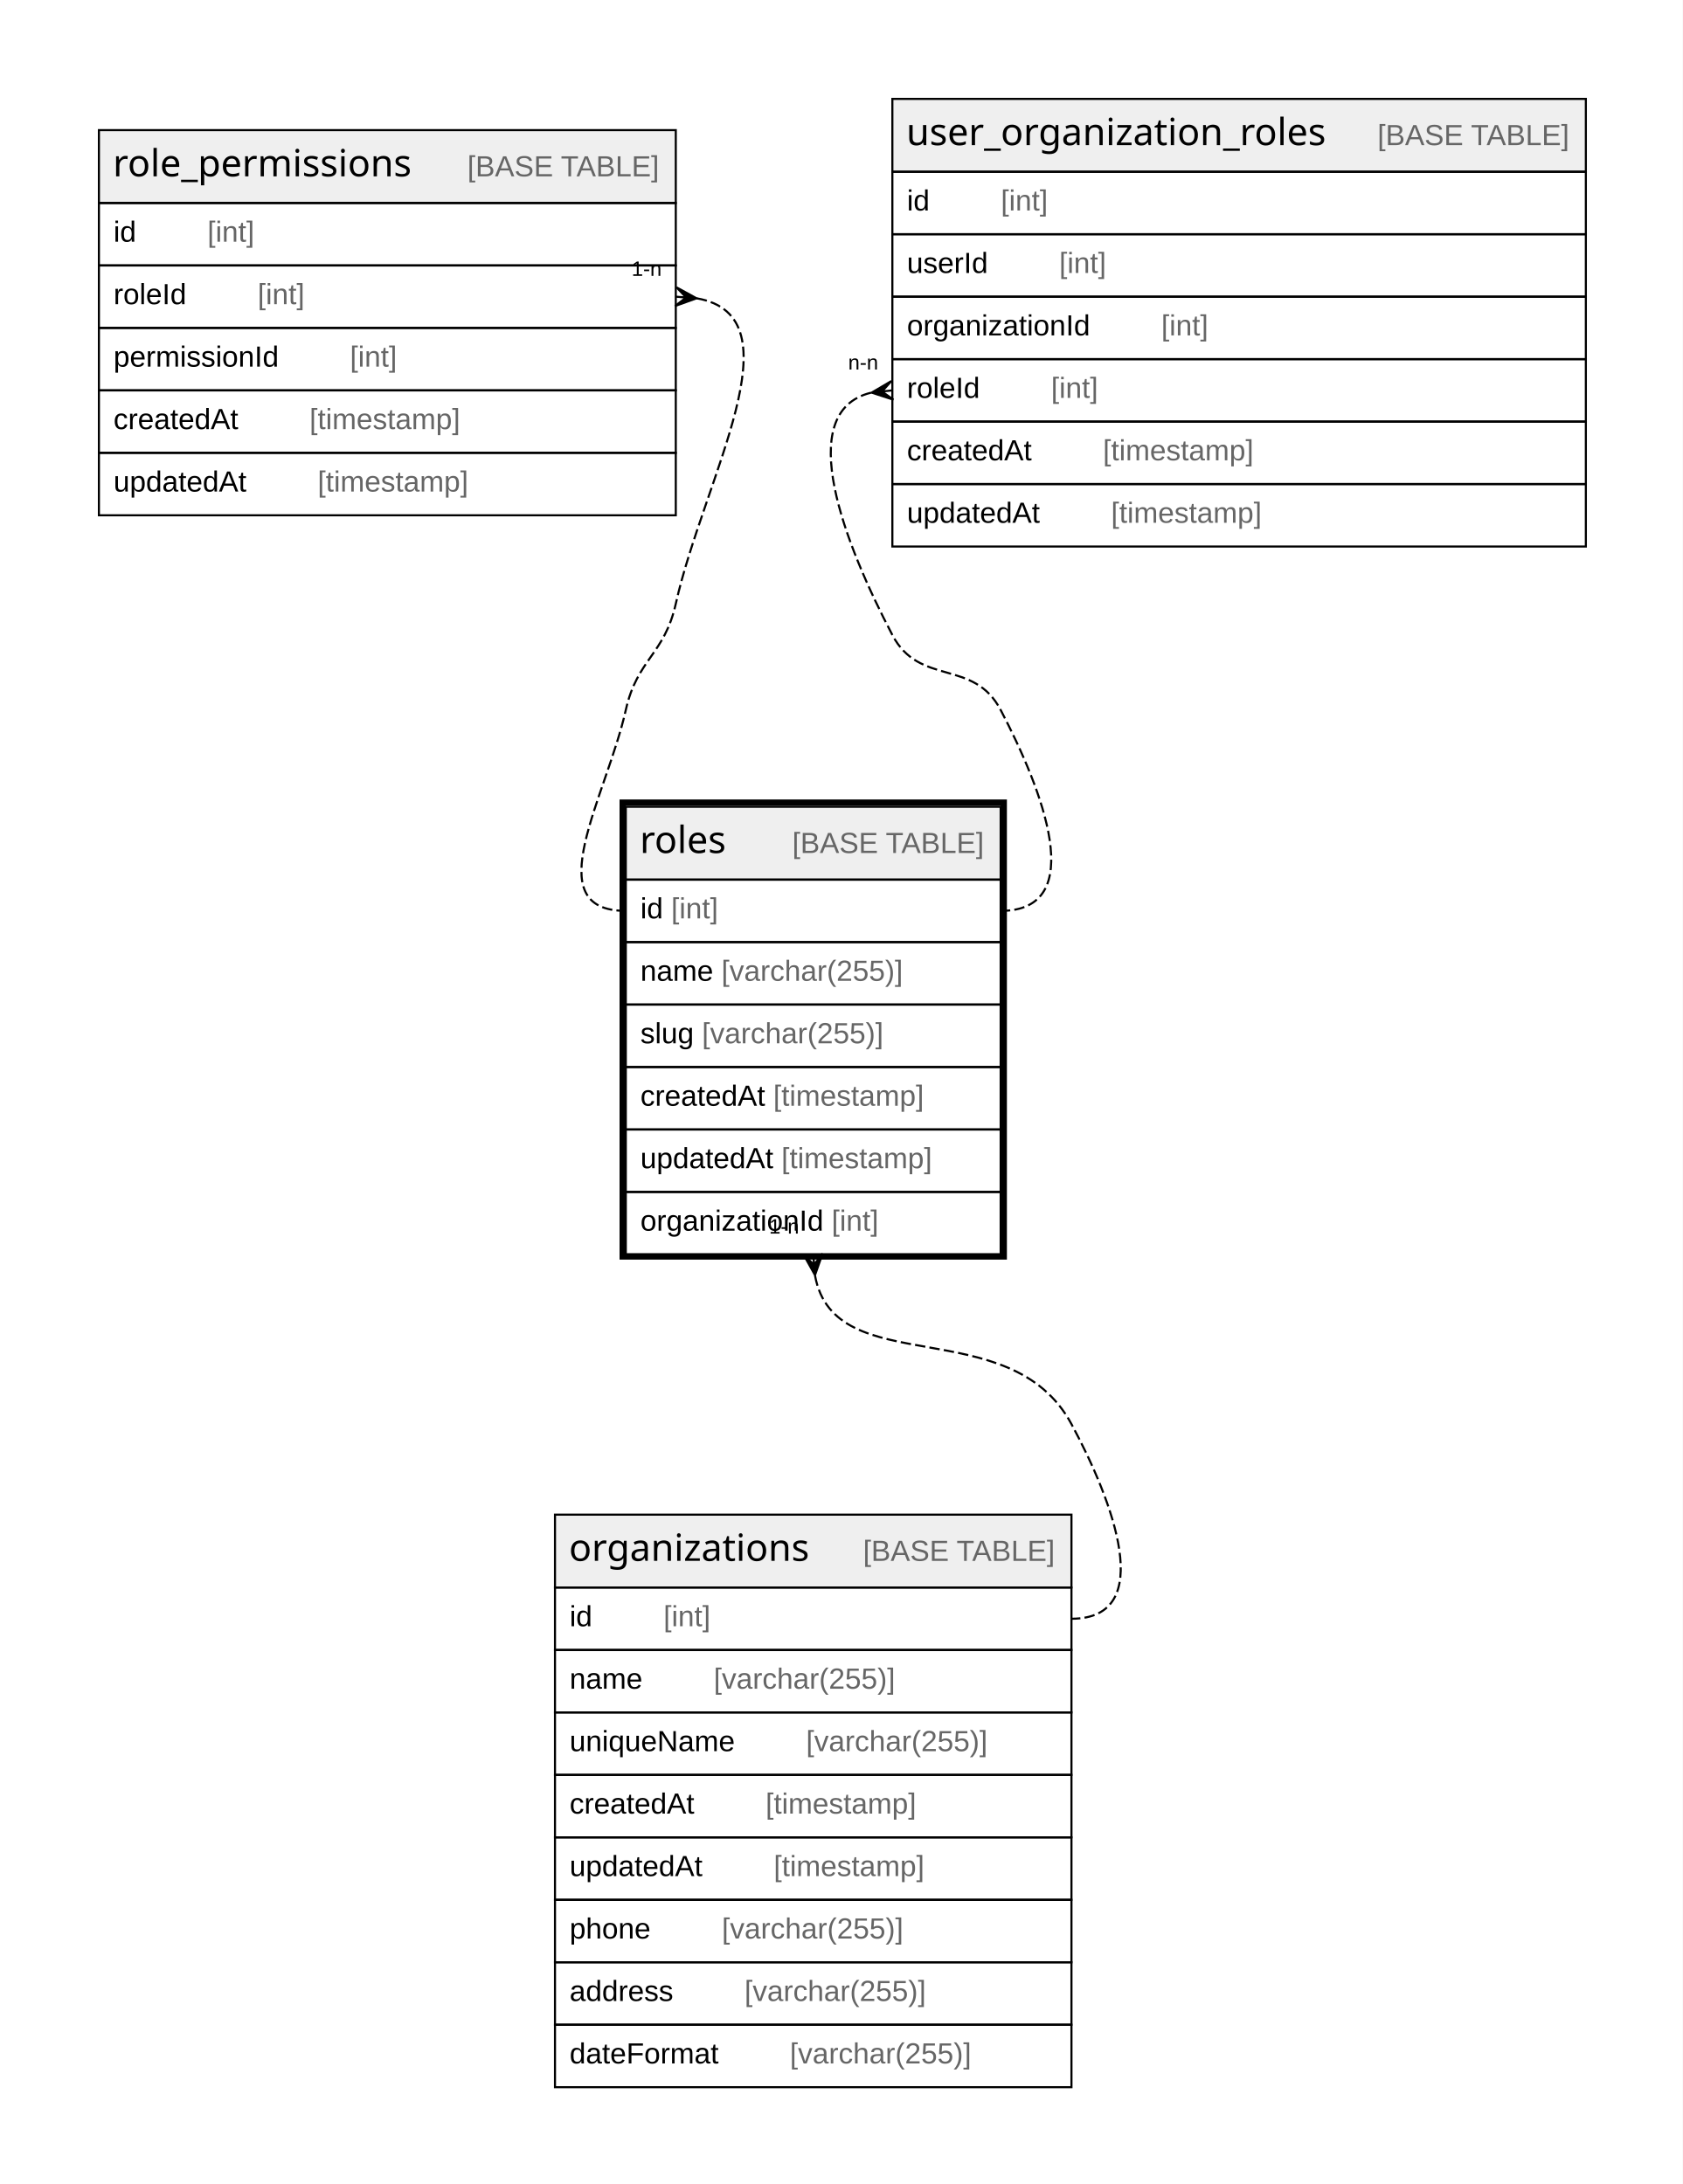
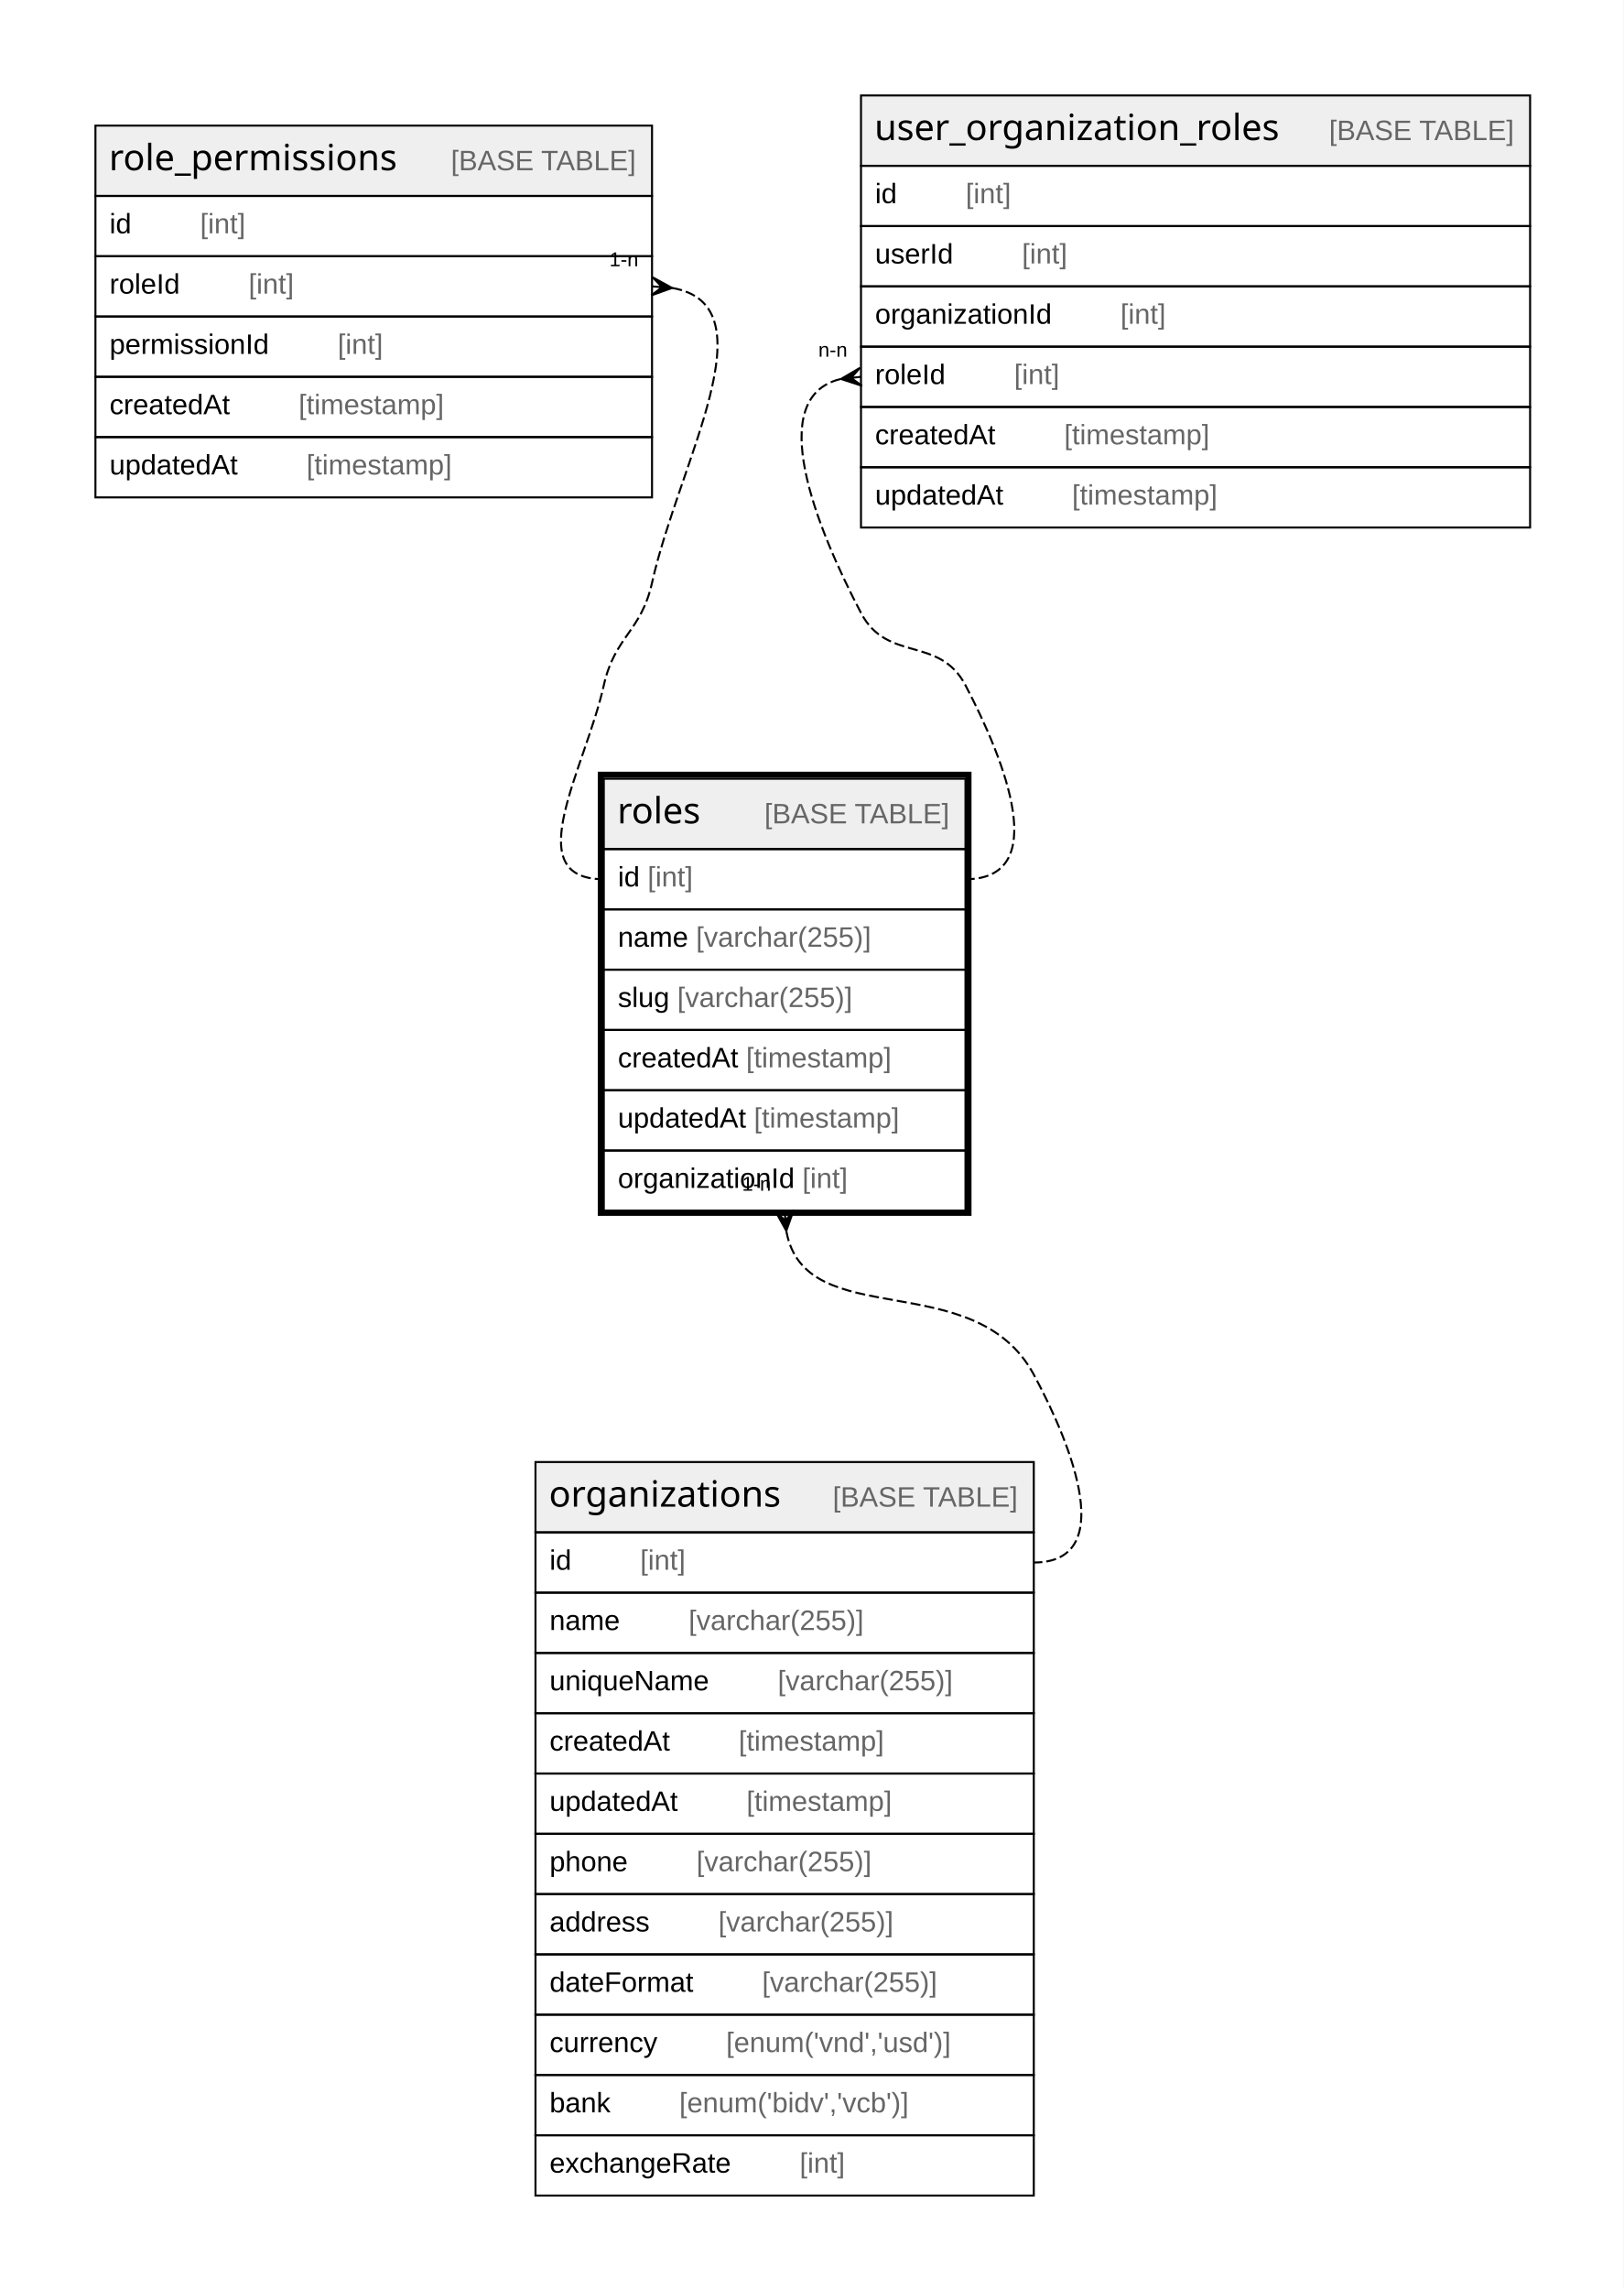
- <svg xmlns="http://www.w3.org/2000/svg" width="808pt" height="1049pt" viewBox="0.00 0.00 808.00 1049.00">
-   <g id="graph0" class="graph" transform="scale(1 1) rotate(0) translate(4 1045)">
-     <polygon fill="#ffffff" stroke="transparent" points="-4,4 -4,-1045 804,-1045 804,4 -4,4" />
+ <svg xmlns="http://www.w3.org/2000/svg" width="808pt" height="1139pt" viewBox="0.00 0.00 808.00 1139.00">
+   <g id="graph0" class="graph" transform="scale(1 1) rotate(0) translate(4 1135)">
+     <polygon fill="#ffffff" stroke="transparent" points="-4,4 -4,-1135 804,-1135 804,4 -4,4" />
    <g id="node1" class="node">
-       <polygon fill="#efefef" stroke="transparent" points="296.5,-622.5 296.5,-657.5 476.5,-657.5 476.5,-622.5 296.5,-622.5" />
-       <polygon fill="none" stroke="#000000" points="296.5,-622.5 296.5,-657.5 476.5,-657.5 476.5,-622.5 296.5,-622.5" />
-       <text text-anchor="start" x="303.217" y="-635.3" font-family="Arial Bold" font-size="18.00" fill="#000000">roles</text>
-       <text text-anchor="start" x="342.215" y="-635.3" font-family="Arial" font-size="14.00" fill="#000000">    </text>
-       <text text-anchor="start" x="376.42" y="-635.3" font-family="Arial" font-size="14.00" fill="#666666">[BASE TABLE]</text>
+       <polygon fill="#efefef" stroke="transparent" points="296.5,-712.5 296.5,-747.5 476.5,-747.5 476.5,-712.5 296.5,-712.5" />
+       <polygon fill="none" stroke="#000000" points="296.5,-712.5 296.5,-747.5 476.5,-747.5 476.5,-712.5 296.5,-712.5" />
+       <text text-anchor="start" x="303.217" y="-725.3" font-family="Arial Bold" font-size="18.00" fill="#000000">roles</text>
+       <text text-anchor="start" x="342.215" y="-725.3" font-family="Arial" font-size="14.00" fill="#000000">    </text>
+       <text text-anchor="start" x="376.42" y="-725.3" font-family="Arial" font-size="14.00" fill="#666666">[BASE TABLE]</text>
+       <polygon fill="none" stroke="#000000" points="296.5,-682.5 296.5,-712.5 476.5,-712.5 476.5,-682.5 296.5,-682.5" />
+       <text text-anchor="start" x="303.5" y="-693.9" font-family="Arial" font-size="14.00" fill="#000000">id </text>
+       <text text-anchor="start" x="318.28" y="-693.9" font-family="Arial" font-size="14.00" fill="#666666">[int]</text>
+       <polygon fill="none" stroke="#000000" points="296.5,-652.5 296.5,-682.5 476.5,-682.5 476.5,-652.5 296.5,-652.5" />
+       <text text-anchor="start" x="303.5" y="-663.9" font-family="Arial" font-size="14.00" fill="#000000">name </text>
+       <text text-anchor="start" x="342.399" y="-663.9" font-family="Arial" font-size="14.00" fill="#666666">[varchar(255)]</text>
+       <polygon fill="none" stroke="#000000" points="296.5,-622.5 296.5,-652.5 476.5,-652.5 476.5,-622.5 296.5,-622.5" />
+       <text text-anchor="start" x="303.5" y="-633.9" font-family="Arial" font-size="14.00" fill="#000000">slug </text>
+       <text text-anchor="start" x="333.062" y="-633.9" font-family="Arial" font-size="14.00" fill="#666666">[varchar(255)]</text>
      <polygon fill="none" stroke="#000000" points="296.5,-592.5 296.5,-622.5 476.5,-622.5 476.5,-592.5 296.5,-592.5" />
-       <text text-anchor="start" x="303.5" y="-603.9" font-family="Arial" font-size="14.00" fill="#000000">id </text>
-       <text text-anchor="start" x="318.28" y="-603.9" font-family="Arial" font-size="14.00" fill="#666666">[int]</text>
+       <text text-anchor="start" x="303.5" y="-603.9" font-family="Arial" font-size="14.00" fill="#000000">createdAt </text>
+       <text text-anchor="start" x="367.299" y="-603.9" font-family="Arial" font-size="14.00" fill="#666666">[timestamp]</text>
      <polygon fill="none" stroke="#000000" points="296.5,-562.5 296.5,-592.5 476.5,-592.5 476.5,-562.5 296.5,-562.5" />
-       <text text-anchor="start" x="303.5" y="-573.9" font-family="Arial" font-size="14.00" fill="#000000">name </text>
-       <text text-anchor="start" x="342.399" y="-573.9" font-family="Arial" font-size="14.00" fill="#666666">[varchar(255)]</text>
+       <text text-anchor="start" x="303.5" y="-573.9" font-family="Arial" font-size="14.00" fill="#000000">updatedAt </text>
+       <text text-anchor="start" x="371.204" y="-573.9" font-family="Arial" font-size="14.00" fill="#666666">[timestamp]</text>
      <polygon fill="none" stroke="#000000" points="296.5,-532.5 296.5,-562.5 476.5,-562.5 476.5,-532.5 296.5,-532.5" />
-       <text text-anchor="start" x="303.5" y="-543.9" font-family="Arial" font-size="14.00" fill="#000000">slug </text>
-       <text text-anchor="start" x="333.062" y="-543.9" font-family="Arial" font-size="14.00" fill="#666666">[varchar(255)]</text>
-       <polygon fill="none" stroke="#000000" points="296.5,-502.5 296.5,-532.5 476.5,-532.5 476.5,-502.5 296.5,-502.5" />
-       <text text-anchor="start" x="303.5" y="-513.9" font-family="Arial" font-size="14.00" fill="#000000">createdAt </text>
-       <text text-anchor="start" x="367.299" y="-513.9" font-family="Arial" font-size="14.00" fill="#666666">[timestamp]</text>
-       <polygon fill="none" stroke="#000000" points="296.5,-472.5 296.5,-502.5 476.5,-502.5 476.5,-472.5 296.5,-472.5" />
-       <text text-anchor="start" x="303.5" y="-483.9" font-family="Arial" font-size="14.00" fill="#000000">updatedAt </text>
-       <text text-anchor="start" x="371.204" y="-483.9" font-family="Arial" font-size="14.00" fill="#666666">[timestamp]</text>
-       <polygon fill="none" stroke="#000000" points="296.5,-442.5 296.5,-472.5 476.5,-472.5 476.5,-442.5 296.5,-442.5" />
-       <text text-anchor="start" x="303.5" y="-453.9" font-family="Arial" font-size="14.00" fill="#000000">organizationId </text>
-       <text text-anchor="start" x="395.306" y="-453.9" font-family="Arial" font-size="14.00" fill="#666666">[int]</text>
-       <polygon fill="none" stroke="#000000" stroke-width="3" points="295,-441.5 295,-659.5 478,-659.5 478,-441.5 295,-441.5" />
+       <text text-anchor="start" x="303.5" y="-543.9" font-family="Arial" font-size="14.00" fill="#000000">organizationId </text>
+       <text text-anchor="start" x="395.306" y="-543.9" font-family="Arial" font-size="14.00" fill="#666666">[int]</text>
+       <polygon fill="none" stroke="#000000" stroke-width="3" points="295,-531.5 295,-749.5 478,-749.5 478,-531.5 295,-531.5" />
    </g>
    <g id="node4" class="node">
-       <polygon fill="#efefef" stroke="transparent" points="262.5,-282.5 262.5,-317.5 510.5,-317.5 510.5,-282.5 262.5,-282.5" />
-       <polygon fill="none" stroke="#000000" points="262.5,-282.5 262.5,-317.5 510.5,-317.5 510.5,-282.5 262.5,-282.5" />
-       <text text-anchor="start" x="269.203" y="-295.3" font-family="Arial Bold" font-size="18.00" fill="#000000">organizations</text>
-       <text text-anchor="start" x="376.229" y="-295.3" font-family="Arial" font-size="14.00" fill="#000000">    </text>
-       <text text-anchor="start" x="410.434" y="-295.3" font-family="Arial" font-size="14.00" fill="#666666">[BASE TABLE]</text>
+       <polygon fill="#efefef" stroke="transparent" points="262.5,-372.5 262.5,-407.5 510.5,-407.5 510.5,-372.5 262.5,-372.5" />
+       <polygon fill="none" stroke="#000000" points="262.5,-372.5 262.5,-407.5 510.5,-407.5 510.5,-372.5 262.5,-372.5" />
+       <text text-anchor="start" x="269.203" y="-385.3" font-family="Arial Bold" font-size="18.00" fill="#000000">organizations</text>
+       <text text-anchor="start" x="376.229" y="-385.3" font-family="Arial" font-size="14.00" fill="#000000">    </text>
+       <text text-anchor="start" x="410.434" y="-385.3" font-family="Arial" font-size="14.00" fill="#666666">[BASE TABLE]</text>
+       <polygon fill="none" stroke="#000000" points="262.5,-342.5 262.5,-372.5 510.5,-372.5 510.5,-342.5 262.5,-342.5" />
+       <text text-anchor="start" x="269.5" y="-353.9" font-family="Arial" font-size="14.00" fill="#000000">id    </text>
+       <text text-anchor="start" x="314.594" y="-353.9" font-family="Arial" font-size="14.00" fill="#666666">[int]</text>
+       <polygon fill="none" stroke="#000000" points="262.5,-312.5 262.5,-342.5 510.5,-342.5 510.5,-312.5 262.5,-312.5" />
+       <text text-anchor="start" x="269.5" y="-323.9" font-family="Arial" font-size="14.00" fill="#000000">name    </text>
+       <text text-anchor="start" x="338.713" y="-323.9" font-family="Arial" font-size="14.00" fill="#666666">[varchar(255)]</text>
+       <polygon fill="none" stroke="#000000" points="262.5,-282.5 262.5,-312.5 510.5,-312.5 510.5,-282.5 262.5,-282.5" />
+       <text text-anchor="start" x="269.5" y="-293.9" font-family="Arial" font-size="14.00" fill="#000000">uniqueName    </text>
+       <text text-anchor="start" x="383.057" y="-293.9" font-family="Arial" font-size="14.00" fill="#666666">[varchar(255)]</text>
      <polygon fill="none" stroke="#000000" points="262.5,-252.5 262.5,-282.5 510.5,-282.5 510.5,-252.5 262.5,-252.5" />
-       <text text-anchor="start" x="269.5" y="-263.9" font-family="Arial" font-size="14.00" fill="#000000">id    </text>
-       <text text-anchor="start" x="314.594" y="-263.9" font-family="Arial" font-size="14.00" fill="#666666">[int]</text>
+       <text text-anchor="start" x="269.5" y="-263.9" font-family="Arial" font-size="14.00" fill="#000000">createdAt    </text>
+       <text text-anchor="start" x="363.614" y="-263.9" font-family="Arial" font-size="14.00" fill="#666666">[timestamp]</text>
      <polygon fill="none" stroke="#000000" points="262.5,-222.5 262.5,-252.5 510.5,-252.5 510.5,-222.5 262.5,-222.5" />
-       <text text-anchor="start" x="269.5" y="-233.9" font-family="Arial" font-size="14.00" fill="#000000">name    </text>
-       <text text-anchor="start" x="338.713" y="-233.9" font-family="Arial" font-size="14.00" fill="#666666">[varchar(255)]</text>
+       <text text-anchor="start" x="269.5" y="-233.9" font-family="Arial" font-size="14.00" fill="#000000">updatedAt    </text>
+       <text text-anchor="start" x="367.518" y="-233.9" font-family="Arial" font-size="14.00" fill="#666666">[timestamp]</text>
      <polygon fill="none" stroke="#000000" points="262.5,-192.5 262.5,-222.5 510.5,-222.5 510.5,-192.5 262.5,-192.5" />
-       <text text-anchor="start" x="269.5" y="-203.9" font-family="Arial" font-size="14.00" fill="#000000">uniqueName    </text>
-       <text text-anchor="start" x="383.057" y="-203.9" font-family="Arial" font-size="14.00" fill="#666666">[varchar(255)]</text>
+       <text text-anchor="start" x="269.5" y="-203.9" font-family="Arial" font-size="14.00" fill="#000000">phone    </text>
+       <text text-anchor="start" x="342.618" y="-203.9" font-family="Arial" font-size="14.00" fill="#666666">[varchar(255)]</text>
      <polygon fill="none" stroke="#000000" points="262.5,-162.5 262.5,-192.5 510.5,-192.5 510.5,-162.5 262.5,-162.5" />
-       <text text-anchor="start" x="269.5" y="-173.9" font-family="Arial" font-size="14.00" fill="#000000">createdAt    </text>
-       <text text-anchor="start" x="363.614" y="-173.9" font-family="Arial" font-size="14.00" fill="#666666">[timestamp]</text>
+       <text text-anchor="start" x="269.5" y="-173.9" font-family="Arial" font-size="14.00" fill="#000000">address    </text>
+       <text text-anchor="start" x="353.496" y="-173.9" font-family="Arial" font-size="14.00" fill="#666666">[varchar(255)]</text>
      <polygon fill="none" stroke="#000000" points="262.5,-132.5 262.5,-162.5 510.5,-162.5 510.5,-132.5 262.5,-132.5" />
-       <text text-anchor="start" x="269.5" y="-143.9" font-family="Arial" font-size="14.00" fill="#000000">updatedAt    </text>
-       <text text-anchor="start" x="367.518" y="-143.9" font-family="Arial" font-size="14.00" fill="#666666">[timestamp]</text>
+       <text text-anchor="start" x="269.5" y="-143.9" font-family="Arial" font-size="14.00" fill="#000000">dateFormat    </text>
+       <text text-anchor="start" x="375.273" y="-143.9" font-family="Arial" font-size="14.00" fill="#666666">[varchar(255)]</text>
      <polygon fill="none" stroke="#000000" points="262.5,-102.5 262.5,-132.5 510.5,-132.5 510.5,-102.5 262.5,-102.5" />
-       <text text-anchor="start" x="269.5" y="-113.9" font-family="Arial" font-size="14.00" fill="#000000">phone    </text>
-       <text text-anchor="start" x="342.618" y="-113.9" font-family="Arial" font-size="14.00" fill="#666666">[varchar(255)]</text>
+       <text text-anchor="start" x="269.5" y="-113.9" font-family="Arial" font-size="14.00" fill="#000000">currency    </text>
+       <text text-anchor="start" x="357.374" y="-113.9" font-family="Arial" font-size="14.00" fill="#666666">[enum('vnd','usd')]</text>
      <polygon fill="none" stroke="#000000" points="262.5,-72.5 262.5,-102.5 510.5,-102.5 510.5,-72.5 262.5,-72.5" />
-       <text text-anchor="start" x="269.5" y="-83.9" font-family="Arial" font-size="14.00" fill="#000000">address    </text>
-       <text text-anchor="start" x="353.496" y="-83.9" font-family="Arial" font-size="14.00" fill="#666666">[varchar(255)]</text>
+       <text text-anchor="start" x="269.5" y="-83.9" font-family="Arial" font-size="14.00" fill="#000000">bank    </text>
+       <text text-anchor="start" x="334.053" y="-83.9" font-family="Arial" font-size="14.00" fill="#666666">[enum('bidv','vcb')]</text>
      <polygon fill="none" stroke="#000000" points="262.5,-42.5 262.5,-72.5 510.5,-72.5 510.5,-42.5 262.5,-42.5" />
-       <text text-anchor="start" x="269.5" y="-53.9" font-family="Arial" font-size="14.00" fill="#000000">dateFormat    </text>
-       <text text-anchor="start" x="375.273" y="-53.9" font-family="Arial" font-size="14.00" fill="#666666">[varchar(255)]</text>
+       <text text-anchor="start" x="269.5" y="-53.9" font-family="Arial" font-size="14.00" fill="#000000">exchangeRate    </text>
+       <text text-anchor="start" x="393.963" y="-53.9" font-family="Arial" font-size="14.00" fill="#666666">[int]</text>
    </g>
    <g id="edge3" class="edge">
-       <path fill="none" stroke="#000000" stroke-dasharray="5,2" d="M387.364,-432.3C396.803,-381.042 480.965,-415.756 510.5,-361 530.228,-324.426 552.056,-267.5 510.5,-267.5" />
-       <polygon fill="#000000" stroke="#000000" points="387.344,-432.536 382.016,-442.12 386.922,-437.518 386.5,-442.5 386.5,-442.5 386.5,-442.5 386.922,-437.518 390.984,-442.88 387.344,-432.536 387.344,-432.536" />
-       <text text-anchor="start" x="365.276" y="-452.5" font-family="Arial" font-size="10.00" fill="#000000">1-n</text>
+       <path fill="none" stroke="#000000" stroke-dasharray="5,2" d="M387.364,-522.299C396.803,-471.042 480.965,-505.756 510.5,-451 530.228,-414.426 552.056,-357.5 510.5,-357.5" />
+       <polygon fill="#000000" stroke="#000000" points="387.344,-522.536 382.016,-532.12 386.922,-527.518 386.5,-532.5 386.5,-532.5 386.5,-532.5 386.922,-527.518 390.984,-532.88 387.344,-522.536 387.344,-522.536" />
+       <text text-anchor="start" x="365.276" y="-542.5" font-family="Arial" font-size="10.00" fill="#000000">1-n</text>
    </g>
    <g id="node2" class="node">
-       <polygon fill="#efefef" stroke="transparent" points="43.5,-947.5 43.5,-982.5 320.5,-982.5 320.5,-947.5 43.5,-947.5" />
-       <polygon fill="none" stroke="#000000" points="43.5,-947.5 43.5,-982.5 320.5,-982.5 320.5,-947.5 43.5,-947.5" />
-       <text text-anchor="start" x="50.215" y="-960.3" font-family="Arial Bold" font-size="18.00" fill="#000000">role_permissions</text>
-       <text text-anchor="start" x="186.217" y="-960.3" font-family="Arial" font-size="14.00" fill="#000000">    </text>
-       <text text-anchor="start" x="220.422" y="-960.3" font-family="Arial" font-size="14.00" fill="#666666">[BASE TABLE]</text>
+       <polygon fill="#efefef" stroke="transparent" points="43.5,-1037.5 43.5,-1072.5 320.5,-1072.5 320.5,-1037.5 43.5,-1037.5" />
+       <polygon fill="none" stroke="#000000" points="43.5,-1037.5 43.5,-1072.5 320.5,-1072.5 320.5,-1037.5 43.5,-1037.5" />
+       <text text-anchor="start" x="50.215" y="-1050.3" font-family="Arial Bold" font-size="18.00" fill="#000000">role_permissions</text>
+       <text text-anchor="start" x="186.217" y="-1050.3" font-family="Arial" font-size="14.00" fill="#000000">    </text>
+       <text text-anchor="start" x="220.422" y="-1050.3" font-family="Arial" font-size="14.00" fill="#666666">[BASE TABLE]</text>
+       <polygon fill="none" stroke="#000000" points="43.5,-1007.5 43.5,-1037.5 320.5,-1037.5 320.5,-1007.5 43.5,-1007.5" />
+       <text text-anchor="start" x="50.5" y="-1018.9" font-family="Arial" font-size="14.00" fill="#000000">id    </text>
+       <text text-anchor="start" x="95.594" y="-1018.9" font-family="Arial" font-size="14.00" fill="#666666">[int]</text>
+       <polygon fill="none" stroke="#000000" points="43.5,-977.5 43.5,-1007.5 320.5,-1007.5 320.5,-977.5 43.5,-977.5" />
+       <text text-anchor="start" x="50.5" y="-988.9" font-family="Arial" font-size="14.00" fill="#000000">roleId    </text>
+       <text text-anchor="start" x="119.71" y="-988.9" font-family="Arial" font-size="14.00" fill="#666666">[int]</text>
+       <polygon fill="none" stroke="#000000" points="43.5,-947.5 43.5,-977.5 320.5,-977.5 320.5,-947.5 43.5,-947.5" />
+       <text text-anchor="start" x="50.5" y="-958.9" font-family="Arial" font-size="14.00" fill="#000000">permissionId    </text>
+       <text text-anchor="start" x="164.043" y="-958.9" font-family="Arial" font-size="14.00" fill="#666666">[int]</text>
      <polygon fill="none" stroke="#000000" points="43.5,-917.5 43.5,-947.5 320.5,-947.5 320.5,-917.5 43.5,-917.5" />
-       <text text-anchor="start" x="50.5" y="-928.9" font-family="Arial" font-size="14.00" fill="#000000">id    </text>
-       <text text-anchor="start" x="95.594" y="-928.9" font-family="Arial" font-size="14.00" fill="#666666">[int]</text>
+       <text text-anchor="start" x="50.5" y="-928.9" font-family="Arial" font-size="14.00" fill="#000000">createdAt    </text>
+       <text text-anchor="start" x="144.614" y="-928.9" font-family="Arial" font-size="14.00" fill="#666666">[timestamp]</text>
      <polygon fill="none" stroke="#000000" points="43.5,-887.5 43.5,-917.5 320.5,-917.5 320.5,-887.5 43.5,-887.5" />
-       <text text-anchor="start" x="50.5" y="-898.9" font-family="Arial" font-size="14.00" fill="#000000">roleId    </text>
-       <text text-anchor="start" x="119.71" y="-898.9" font-family="Arial" font-size="14.00" fill="#666666">[int]</text>
-       <polygon fill="none" stroke="#000000" points="43.5,-857.5 43.5,-887.5 320.5,-887.5 320.5,-857.5 43.5,-857.5" />
-       <text text-anchor="start" x="50.5" y="-868.9" font-family="Arial" font-size="14.00" fill="#000000">permissionId    </text>
-       <text text-anchor="start" x="164.043" y="-868.9" font-family="Arial" font-size="14.00" fill="#666666">[int]</text>
-       <polygon fill="none" stroke="#000000" points="43.5,-827.5 43.5,-857.5 320.5,-857.5 320.5,-827.5 43.5,-827.5" />
-       <text text-anchor="start" x="50.5" y="-838.9" font-family="Arial" font-size="14.00" fill="#000000">createdAt    </text>
-       <text text-anchor="start" x="144.614" y="-838.9" font-family="Arial" font-size="14.00" fill="#666666">[timestamp]</text>
-       <polygon fill="none" stroke="#000000" points="43.5,-797.5 43.5,-827.5 320.5,-827.5 320.5,-797.5 43.5,-797.5" />
-       <text text-anchor="start" x="50.5" y="-808.9" font-family="Arial" font-size="14.00" fill="#000000">updatedAt    </text>
-       <text text-anchor="start" x="148.518" y="-808.9" font-family="Arial" font-size="14.00" fill="#666666">[timestamp]</text>
+       <text text-anchor="start" x="50.5" y="-898.9" font-family="Arial" font-size="14.00" fill="#000000">updatedAt    </text>
+       <text text-anchor="start" x="148.518" y="-898.9" font-family="Arial" font-size="14.00" fill="#666666">[timestamp]</text>
    </g>
    <g id="edge1" class="edge">
-       <path fill="none" stroke="#000000" stroke-dasharray="5,2" d="M330.543,-901.715C380.368,-893.101 333.991,-815.353 320.5,-755 315.035,-730.552 301.965,-728.448 296.5,-704 287.144,-662.144 253.611,-607.5 296.5,-607.5" />
-       <polygon fill="#000000" stroke="#000000" points="330.47,-901.721 320.149,-898.014 325.485,-902.11 320.5,-902.5 320.5,-902.5 320.5,-902.5 325.485,-902.11 320.851,-906.986 330.47,-901.721 330.47,-901.721" />
-       <text text-anchor="start" x="299.276" y="-912.5" font-family="Arial" font-size="10.00" fill="#000000">1-n</text>
+       <path fill="none" stroke="#000000" stroke-dasharray="5,2" d="M330.543,-991.715C380.368,-983.101 333.991,-905.353 320.5,-845 315.035,-820.552 301.965,-818.448 296.5,-794 287.144,-752.144 253.611,-697.5 296.5,-697.5" />
+       <polygon fill="#000000" stroke="#000000" points="330.47,-991.721 320.149,-988.014 325.485,-992.11 320.5,-992.5 320.5,-992.5 320.5,-992.5 325.485,-992.11 320.851,-996.986 330.47,-991.721 330.47,-991.721" />
+       <text text-anchor="start" x="299.276" y="-1002.5" font-family="Arial" font-size="10.00" fill="#000000">1-n</text>
    </g>
    <g id="node3" class="node">
-       <polygon fill="#efefef" stroke="transparent" points="424.5,-962.5 424.5,-997.5 757.5,-997.5 757.5,-962.5 424.5,-962.5" />
-       <polygon fill="none" stroke="#000000" points="424.5,-962.5 424.5,-997.5 757.5,-997.5 757.5,-962.5 424.5,-962.5" />
-       <text text-anchor="start" x="431.195" y="-975.3" font-family="Arial Bold" font-size="18.00" fill="#000000">user_organization_roles</text>
-       <text text-anchor="start" x="623.237" y="-975.3" font-family="Arial" font-size="14.00" fill="#000000">    </text>
-       <text text-anchor="start" x="657.442" y="-975.3" font-family="Arial" font-size="14.00" fill="#666666">[BASE TABLE]</text>
+       <polygon fill="#efefef" stroke="transparent" points="424.5,-1052.5 424.5,-1087.5 757.5,-1087.5 757.5,-1052.5 424.5,-1052.5" />
+       <polygon fill="none" stroke="#000000" points="424.5,-1052.5 424.5,-1087.5 757.5,-1087.5 757.5,-1052.5 424.5,-1052.5" />
+       <text text-anchor="start" x="431.195" y="-1065.3" font-family="Arial Bold" font-size="18.00" fill="#000000">user_organization_roles</text>
+       <text text-anchor="start" x="623.237" y="-1065.3" font-family="Arial" font-size="14.00" fill="#000000">    </text>
+       <text text-anchor="start" x="657.442" y="-1065.3" font-family="Arial" font-size="14.00" fill="#666666">[BASE TABLE]</text>
+       <polygon fill="none" stroke="#000000" points="424.5,-1022.5 424.5,-1052.5 757.5,-1052.5 757.5,-1022.5 424.5,-1022.5" />
+       <text text-anchor="start" x="431.5" y="-1033.9" font-family="Arial" font-size="14.00" fill="#000000">id    </text>
+       <text text-anchor="start" x="476.594" y="-1033.9" font-family="Arial" font-size="14.00" fill="#666666">[int]</text>
+       <polygon fill="none" stroke="#000000" points="424.5,-992.5 424.5,-1022.5 757.5,-1022.5 757.5,-992.5 424.5,-992.5" />
+       <text text-anchor="start" x="431.5" y="-1003.9" font-family="Arial" font-size="14.00" fill="#000000">userId    </text>
+       <text text-anchor="start" x="504.604" y="-1003.9" font-family="Arial" font-size="14.00" fill="#666666">[int]</text>
+       <polygon fill="none" stroke="#000000" points="424.5,-962.5 424.5,-992.5 757.5,-992.5 757.5,-962.5 424.5,-962.5" />
+       <text text-anchor="start" x="431.5" y="-973.9" font-family="Arial" font-size="14.00" fill="#000000">organizationId    </text>
+       <text text-anchor="start" x="553.621" y="-973.9" font-family="Arial" font-size="14.00" fill="#666666">[int]</text>
      <polygon fill="none" stroke="#000000" points="424.5,-932.5 424.5,-962.5 757.5,-962.5 757.5,-932.5 424.5,-932.5" />
-       <text text-anchor="start" x="431.5" y="-943.9" font-family="Arial" font-size="14.00" fill="#000000">id    </text>
-       <text text-anchor="start" x="476.594" y="-943.9" font-family="Arial" font-size="14.00" fill="#666666">[int]</text>
+       <text text-anchor="start" x="431.5" y="-943.9" font-family="Arial" font-size="14.00" fill="#000000">roleId    </text>
+       <text text-anchor="start" x="500.71" y="-943.9" font-family="Arial" font-size="14.00" fill="#666666">[int]</text>
      <polygon fill="none" stroke="#000000" points="424.5,-902.5 424.5,-932.5 757.5,-932.5 757.5,-902.5 424.5,-902.5" />
-       <text text-anchor="start" x="431.5" y="-913.9" font-family="Arial" font-size="14.00" fill="#000000">userId    </text>
-       <text text-anchor="start" x="504.604" y="-913.9" font-family="Arial" font-size="14.00" fill="#666666">[int]</text>
+       <text text-anchor="start" x="431.5" y="-913.9" font-family="Arial" font-size="14.00" fill="#000000">createdAt    </text>
+       <text text-anchor="start" x="525.614" y="-913.9" font-family="Arial" font-size="14.00" fill="#666666">[timestamp]</text>
      <polygon fill="none" stroke="#000000" points="424.5,-872.5 424.5,-902.5 757.5,-902.5 757.5,-872.5 424.5,-872.5" />
-       <text text-anchor="start" x="431.5" y="-883.9" font-family="Arial" font-size="14.00" fill="#000000">organizationId    </text>
-       <text text-anchor="start" x="553.621" y="-883.9" font-family="Arial" font-size="14.00" fill="#666666">[int]</text>
-       <polygon fill="none" stroke="#000000" points="424.5,-842.5 424.5,-872.5 757.5,-872.5 757.5,-842.5 424.5,-842.5" />
-       <text text-anchor="start" x="431.5" y="-853.9" font-family="Arial" font-size="14.00" fill="#000000">roleId    </text>
-       <text text-anchor="start" x="500.71" y="-853.9" font-family="Arial" font-size="14.00" fill="#666666">[int]</text>
-       <polygon fill="none" stroke="#000000" points="424.5,-812.5 424.5,-842.5 757.5,-842.5 757.5,-812.5 424.5,-812.5" />
-       <text text-anchor="start" x="431.5" y="-823.9" font-family="Arial" font-size="14.00" fill="#000000">createdAt    </text>
-       <text text-anchor="start" x="525.614" y="-823.9" font-family="Arial" font-size="14.00" fill="#666666">[timestamp]</text>
-       <polygon fill="none" stroke="#000000" points="424.5,-782.5 424.5,-812.5 757.5,-812.5 757.5,-782.5 424.5,-782.5" />
-       <text text-anchor="start" x="431.5" y="-793.9" font-family="Arial" font-size="14.00" fill="#000000">updatedAt    </text>
-       <text text-anchor="start" x="529.518" y="-793.9" font-family="Arial" font-size="14.00" fill="#666666">[timestamp]</text>
+       <text text-anchor="start" x="431.5" y="-883.9" font-family="Arial" font-size="14.00" fill="#000000">updatedAt    </text>
+       <text text-anchor="start" x="529.518" y="-883.9" font-family="Arial" font-size="14.00" fill="#666666">[timestamp]</text>
    </g>
    <g id="edge2" class="edge">
-       <path fill="none" stroke="#000000" stroke-dasharray="5,2" d="M414.163,-856.362C376.411,-847.063 402.062,-782.824 424.5,-740 437.546,-715.101 463.454,-728.899 476.5,-704 496.405,-666.01 519.389,-607.5 476.5,-607.5" />
-       <polygon fill="#000000" stroke="#000000" points="414.56,-856.406 424.007,-861.973 419.53,-856.953 424.5,-857.5 424.5,-857.5 424.5,-857.5 419.53,-856.953 424.993,-853.027 414.56,-856.406 414.56,-856.406" />
-       <text text-anchor="start" x="403.276" y="-867.5" font-family="Arial" font-size="10.00" fill="#000000">n-n</text>
+       <path fill="none" stroke="#000000" stroke-dasharray="5,2" d="M414.163,-946.362C376.411,-937.063 402.062,-872.824 424.5,-830 437.546,-805.101 463.454,-818.899 476.5,-794 496.405,-756.01 519.389,-697.5 476.5,-697.5" />
+       <polygon fill="#000000" stroke="#000000" points="414.56,-946.406 424.007,-951.973 419.53,-946.953 424.5,-947.5 424.5,-947.5 424.5,-947.5 419.53,-946.953 424.993,-943.027 414.56,-946.406 414.56,-946.406" />
+       <text text-anchor="start" x="403.276" y="-957.5" font-family="Arial" font-size="10.00" fill="#000000">n-n</text>
    </g>
  </g>
</svg>
